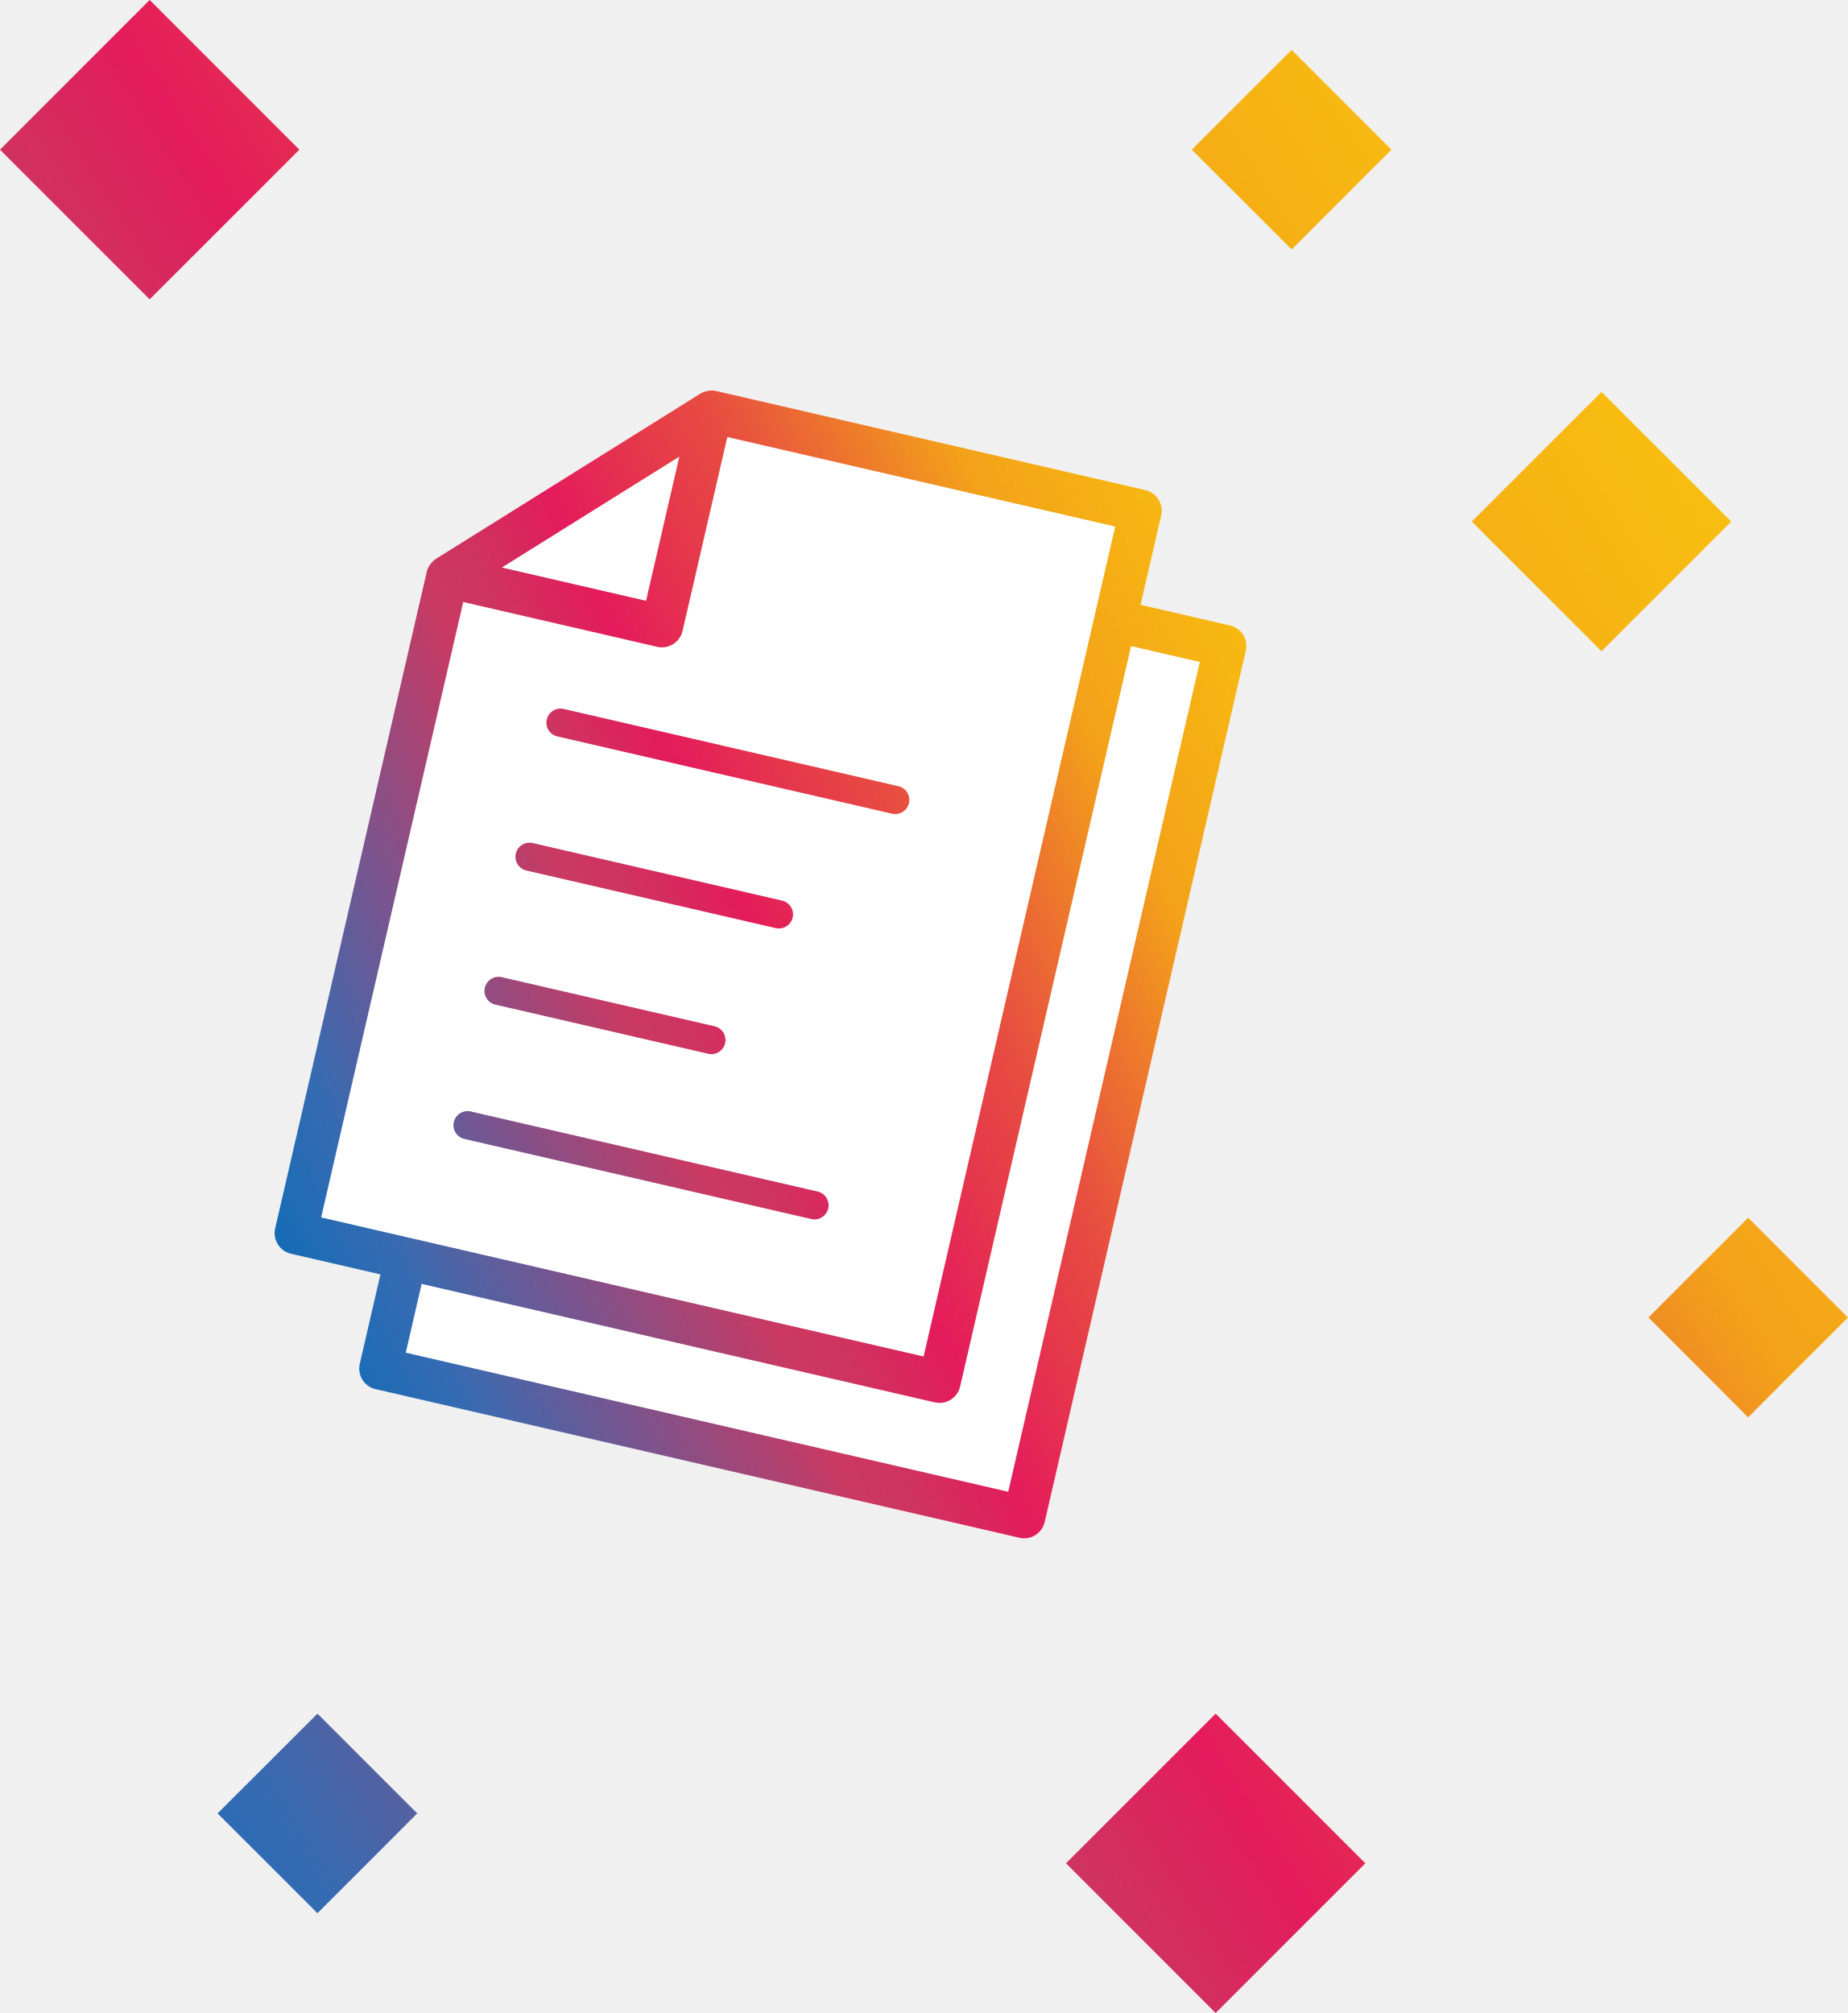
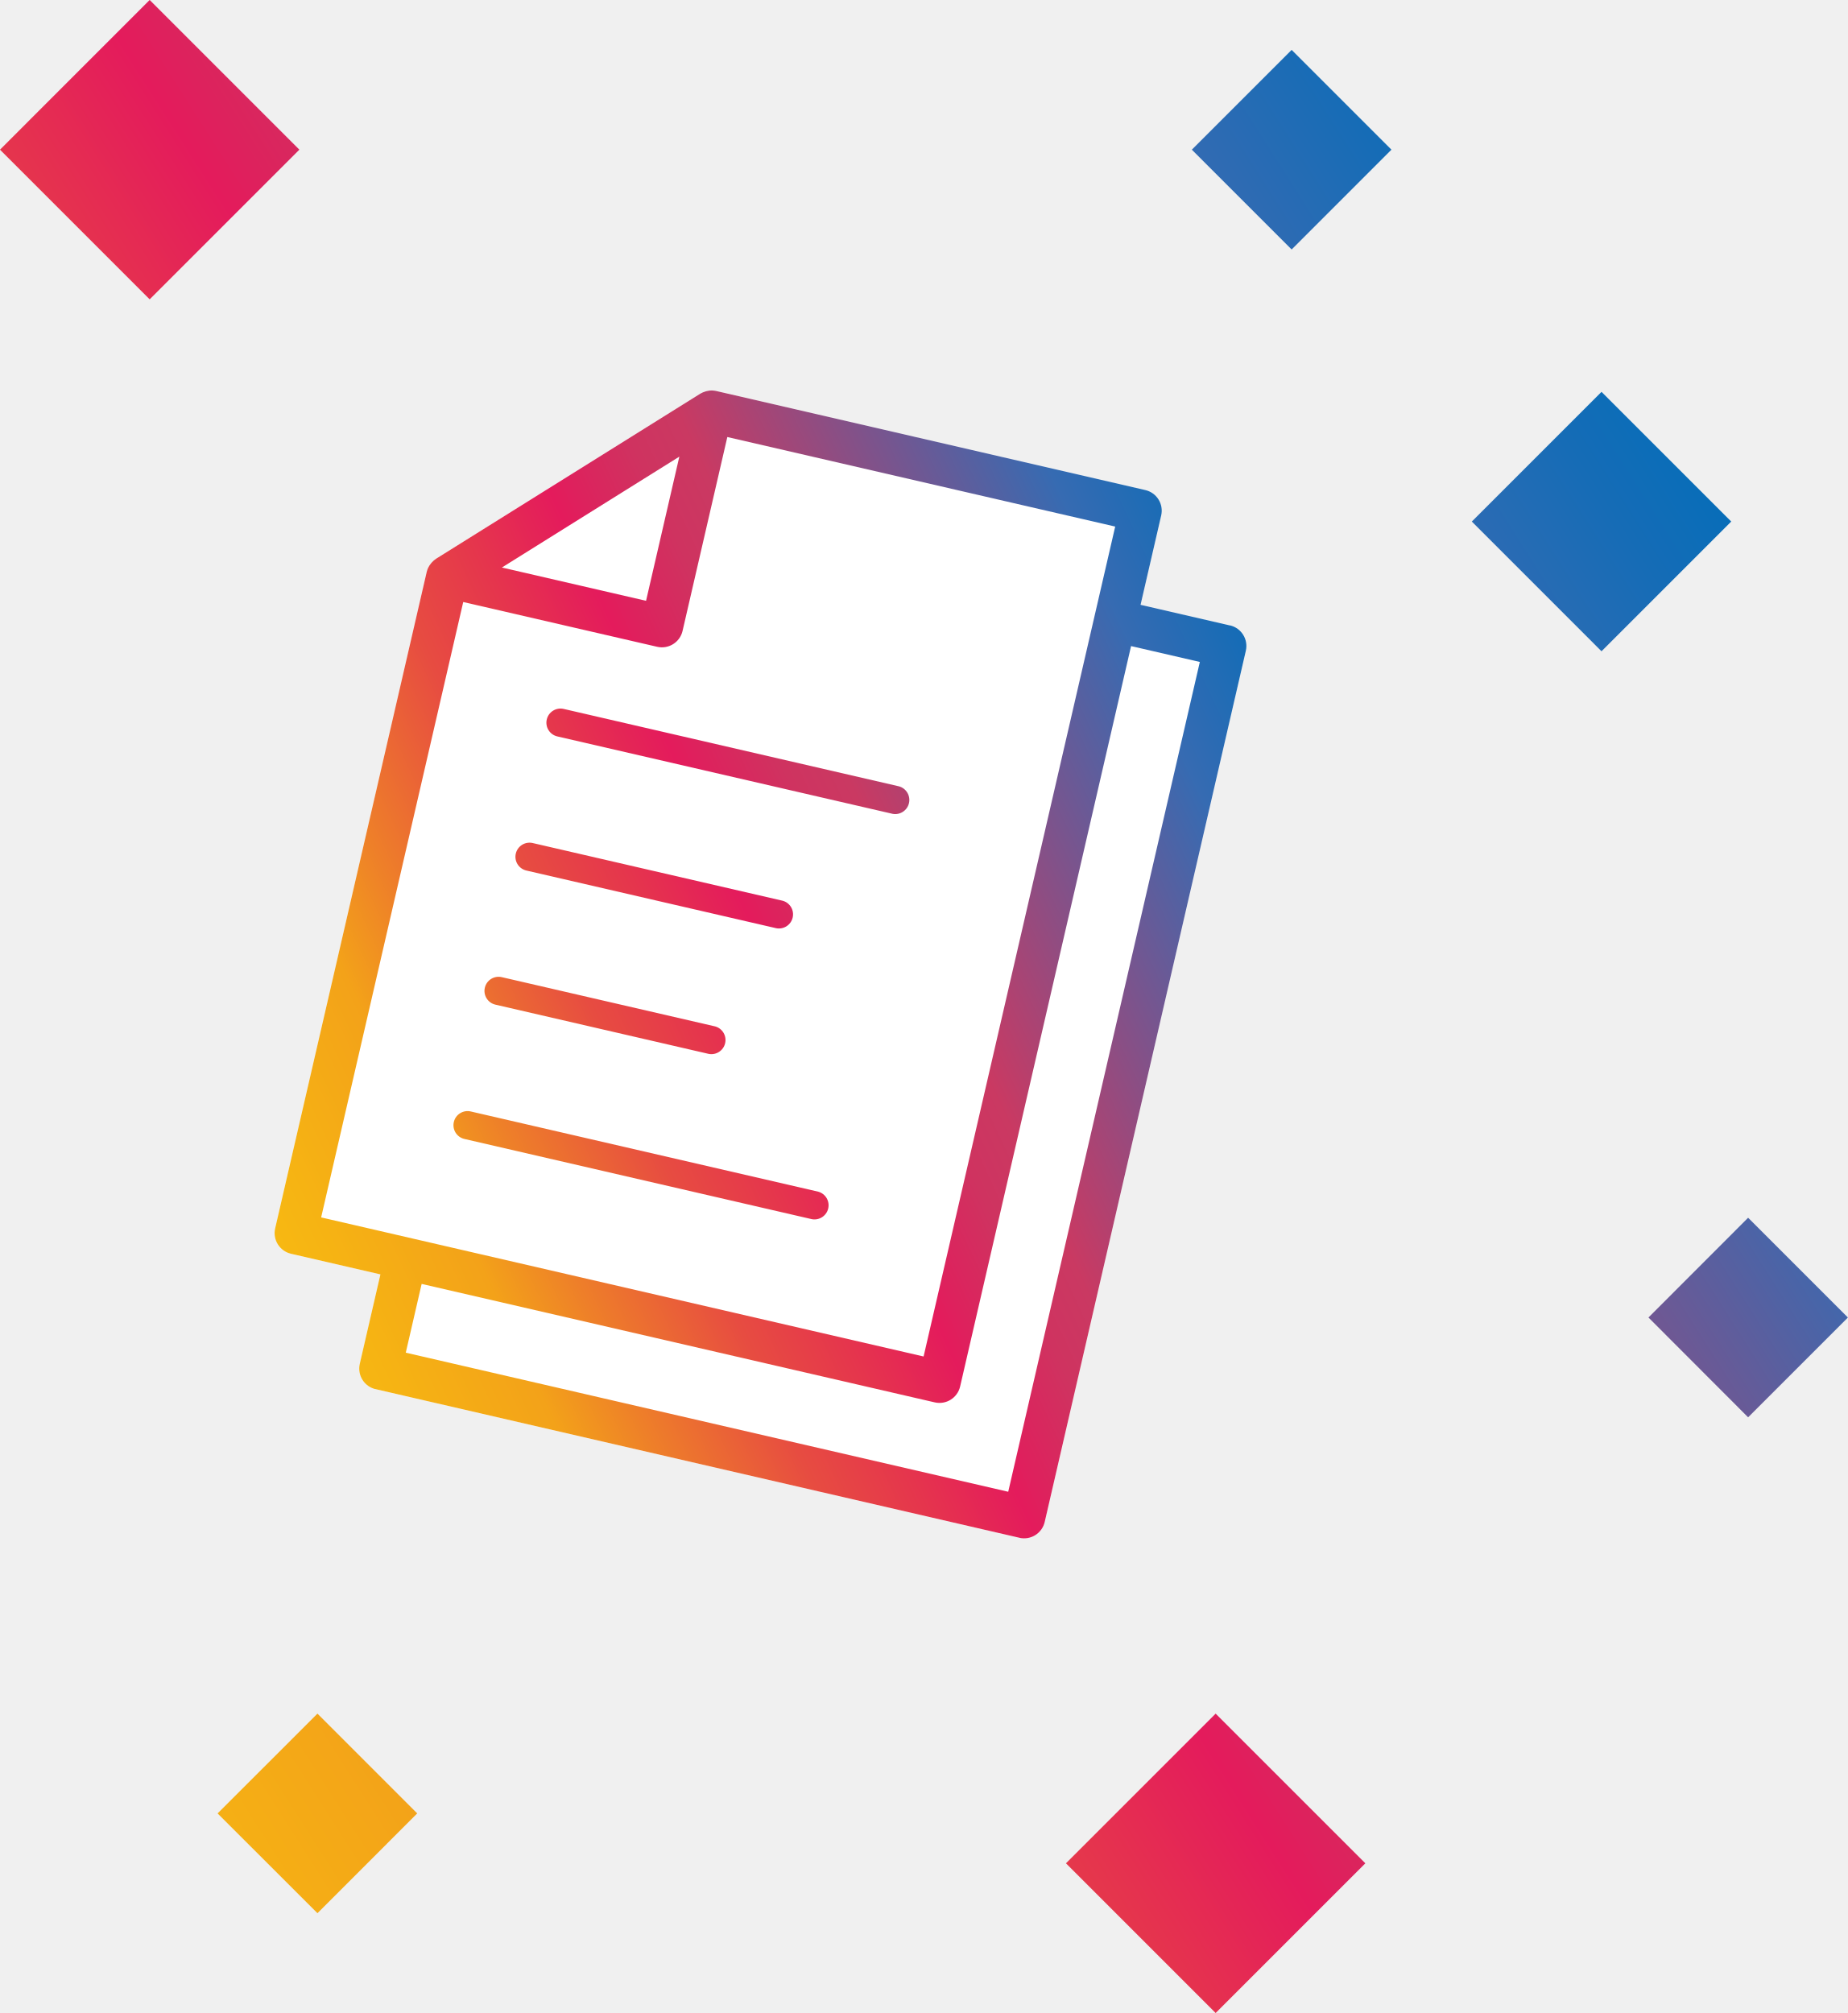
<svg xmlns="http://www.w3.org/2000/svg" xmlns:xlink="http://www.w3.org/1999/xlink" width="63.448" height="69.119">
  <defs>
-     <linearGradient id="a" y1="1" x2="1" y2=".293" gradientUnits="objectBoundingBox">
+     <linearGradient id="a" x1="1" y1=".289" x2="0" y2="1" gradientUnits="objectBoundingBox">
      <stop offset="0" stop-color="#006eba" />
      <stop offset=".067" stop-color="#166cb6" />
      <stop offset=".145" stop-color="#366bb2" />
      <stop offset=".386" stop-color="#ca3962" />
      <stop offset=".427" stop-color="#cf3360" />
      <stop offset=".48" stop-color="#dd225d" />
      <stop offset=".5" stop-color="#e41b5c" />
      <stop offset=".569" stop-color="#e5354d" />
      <stop offset=".639" stop-color="#e74c41" />
      <stop offset=".738" stop-color="#ee7f29" />
      <stop offset=".8" stop-color="#f3a219" />
      <stop offset=".903" stop-color="#f6b413" />
      <stop offset="1" stop-color="#f9c110" />
    </linearGradient>
-     <linearGradient id="c" x1=".003" y1="1.009" x2="1.001" y2=".002" xlink:href="#a" />
+     <linearGradient id="c" x1="1" y1="-.001" x2=".002" y2="1.007" xlink:href="#a" />
    <clipPath id="b">
      <path fill="none" d="M0 0h28.013v36.025H0z" />
    </clipPath>
  </defs>
  <path d="M42.6 62.266l5.139-5.139 5.14 5.139-5.14 5.14zm-29.129-1.713l3.429-3.426 3.425 3.426-3.425 3.426zM62.6 43.525l3.422-3.425 3.426 3.426-3.426 3.426zm-6.065-27.33l4.453-4.453 4.454 4.453-4.454 4.454zM6 3.426l5.139-5.14 5.14 5.14-5.14 5.139zm40.922 0L50.349 0l3.426 3.426-3.426 3.427z" transform="translate(-6 1.713)" fill="url(#a)" />
  <g transform="rotate(13 -42.477 78.26)" clip-path="url(#b)">
    <path d="M27.286 3.876h-3.15V.727A.727.727 0 0023.41 0H8.288a.714.714 0 00-.137.014h-.005a.728.728 0 00-.176.063L7.928.1a.753.753 0 00-.155.114l-7.56 7.56a.74.74 0 00-.113.154l-.022.041a.748.748 0 00-.063.177.809.809 0 00-.015.142v23.134a.727.727 0 00.727.727h3.15V35.3a.727.727 0 00.727.727h22.682a.727.727 0 00.727-.727V4.6a.727.727 0 00-.727-.727" fill="#fff" />
    <path d="M27.286 3.876h-3.15V.727A.727.727 0 0023.41 0H8.288a.709.709 0 00-.136.014h-.007a.715.715 0 00-.175.063L7.928.1a.75.75 0 00-.154.114L.213 7.774a.735.735 0 00-.113.154.82.82 0 00-.022.041.733.733 0 00-.063.177.722.722 0 00-.015.142v23.134a.727.727 0 00.727.727h3.15V35.3a.727.727 0 00.727.727h22.682a.727.727 0 00.727-.727V4.6a.727.727 0 00-.727-.727M7.561 2.481v5.08h-5.08zM1.454 9.014h6.834a.727.727 0 00.727-.727V1.454h13.668V30.7H1.454zm25.105 25.558H5.33v-2.423h18.08a.727.727 0 00.727-.727V5.33h2.423zM5.156 12.3a.484.484 0 01.485-.485h11.816a.485.485 0 010 .969H5.641a.484.484 0 01-.485-.485m0 4.727a.484.484 0 01.485-.485h8.809a.485.485 0 010 .969H5.641a.484.484 0 01-.485-.485m0 4.727a.484.484 0 01.485-.485h7.52a.485.485 0 010 .969h-7.52a.484.484 0 01-.485-.485m0 4.726A.484.484 0 015.641 26h12.245a.485.485 0 010 .969H5.641a.484.484 0 01-.485-.485" fill="url(#c)" />
  </g>
</svg>
